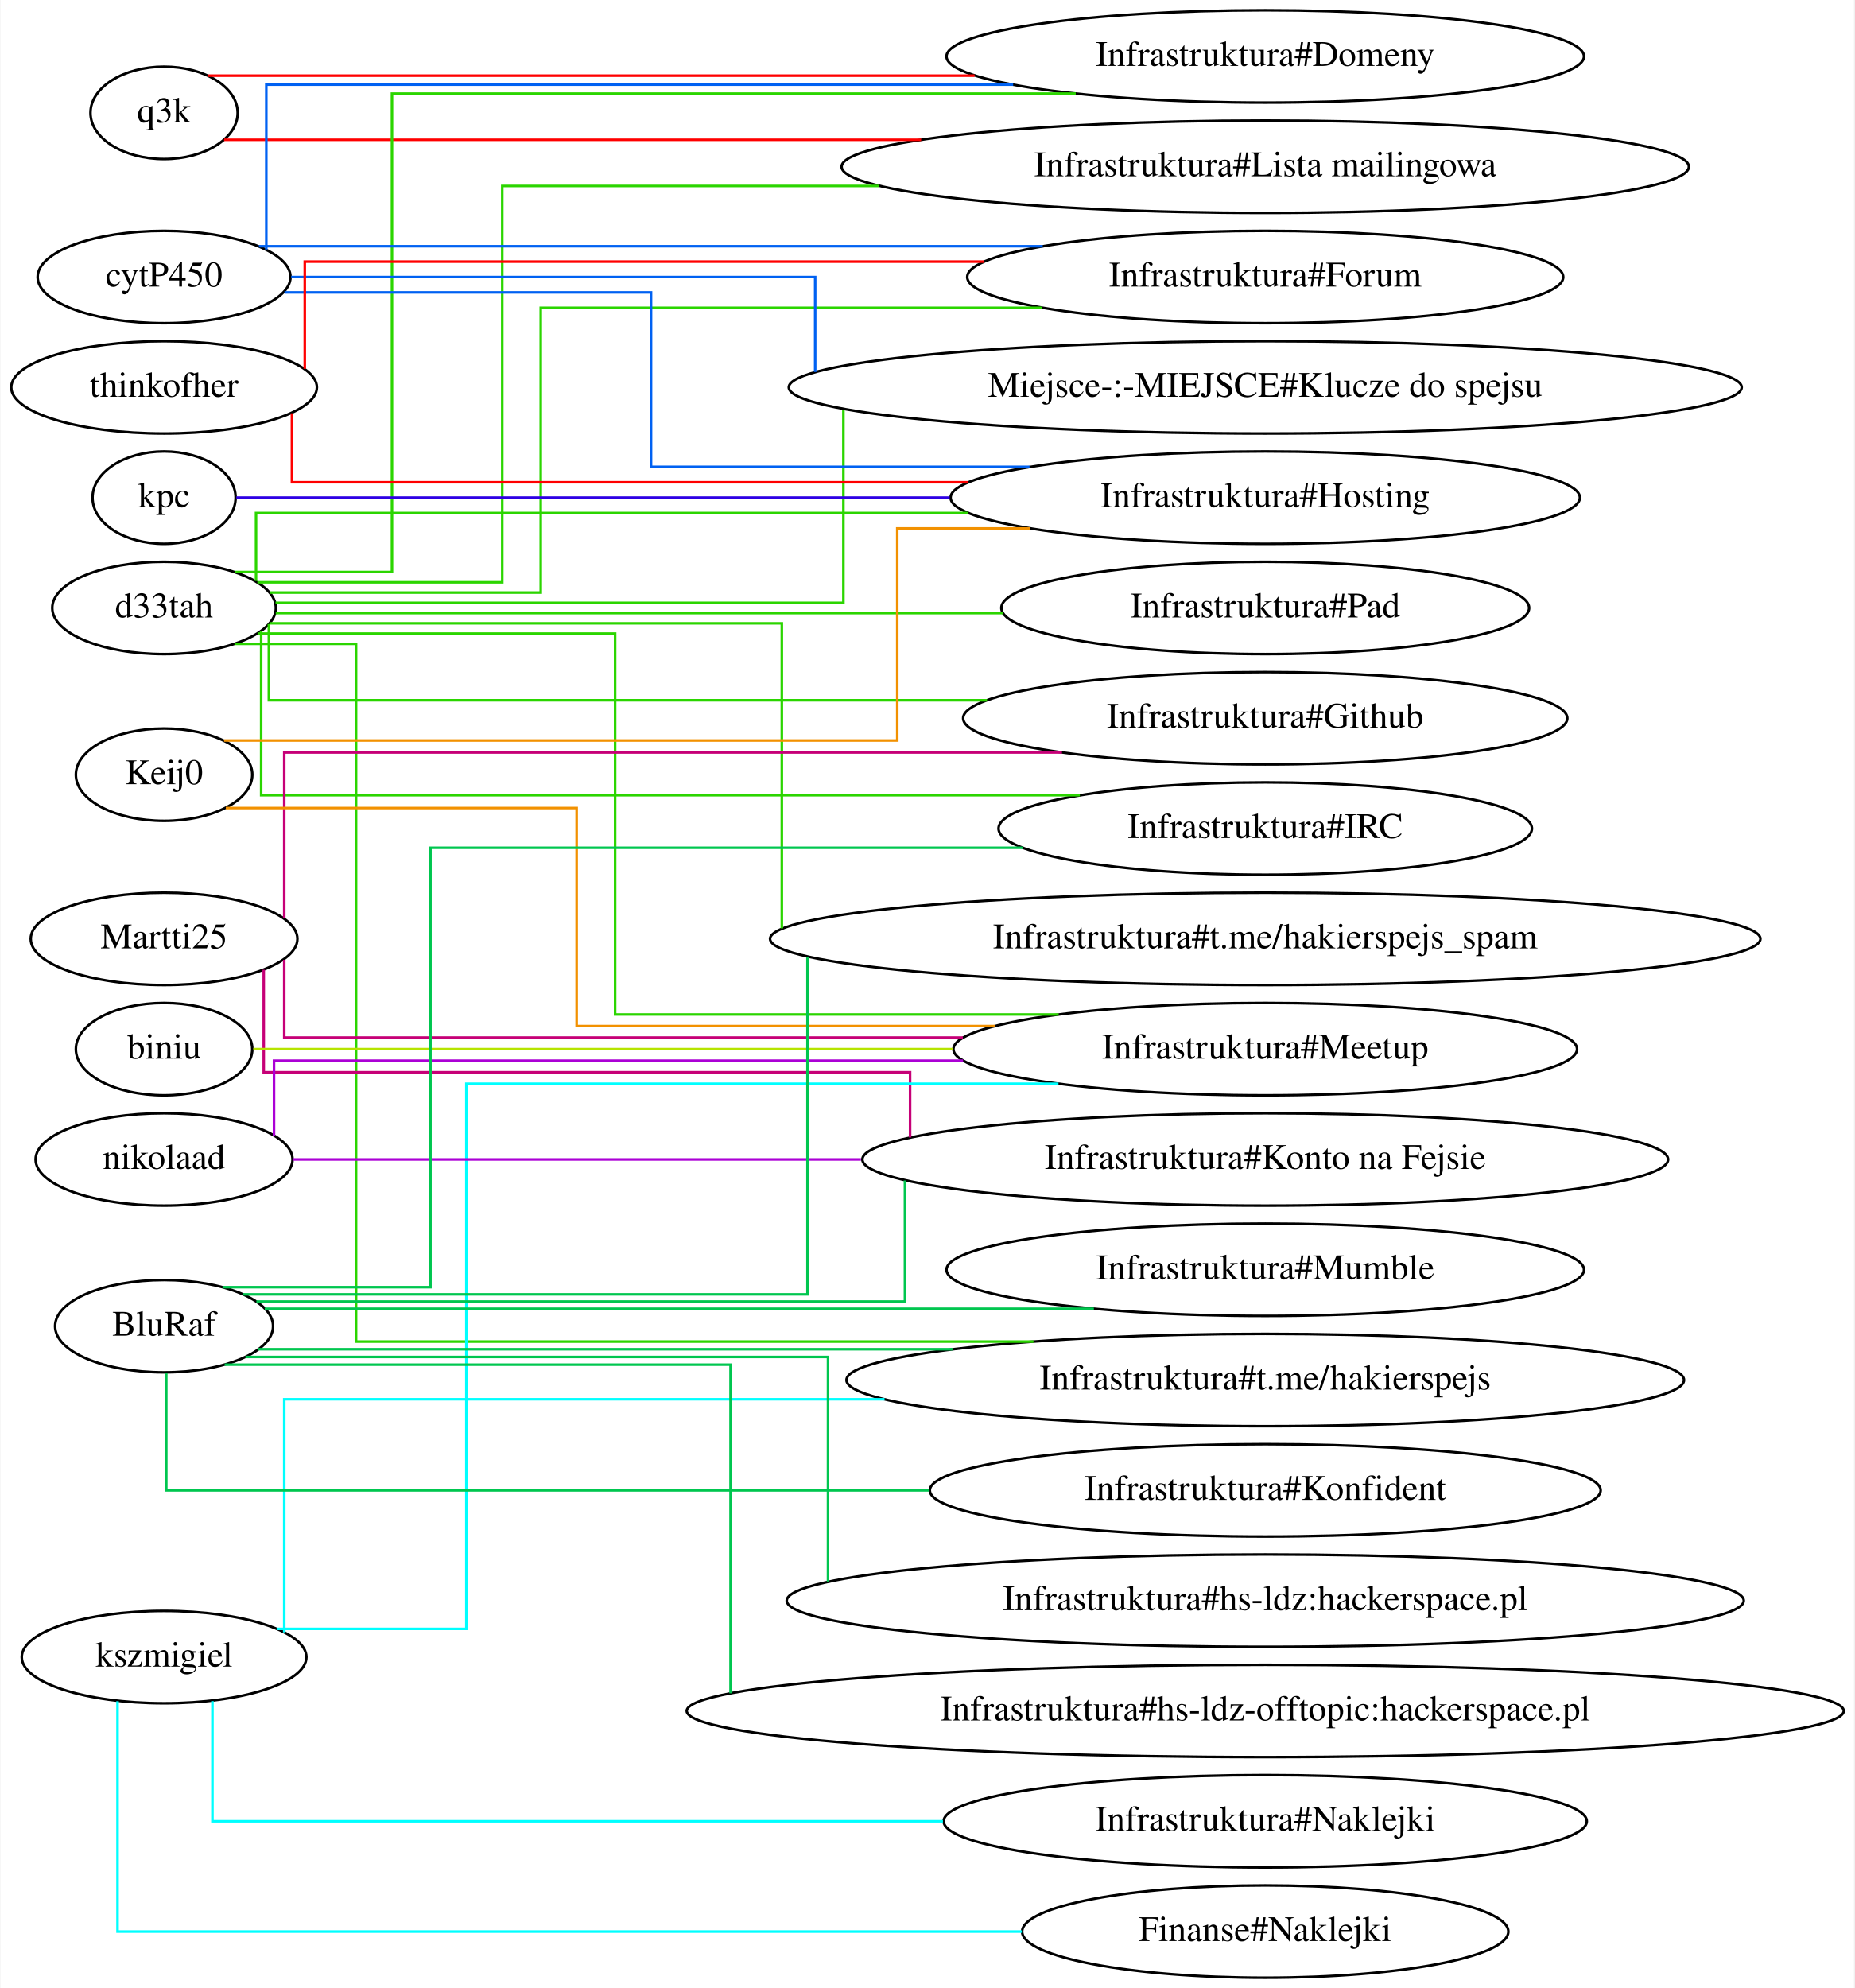
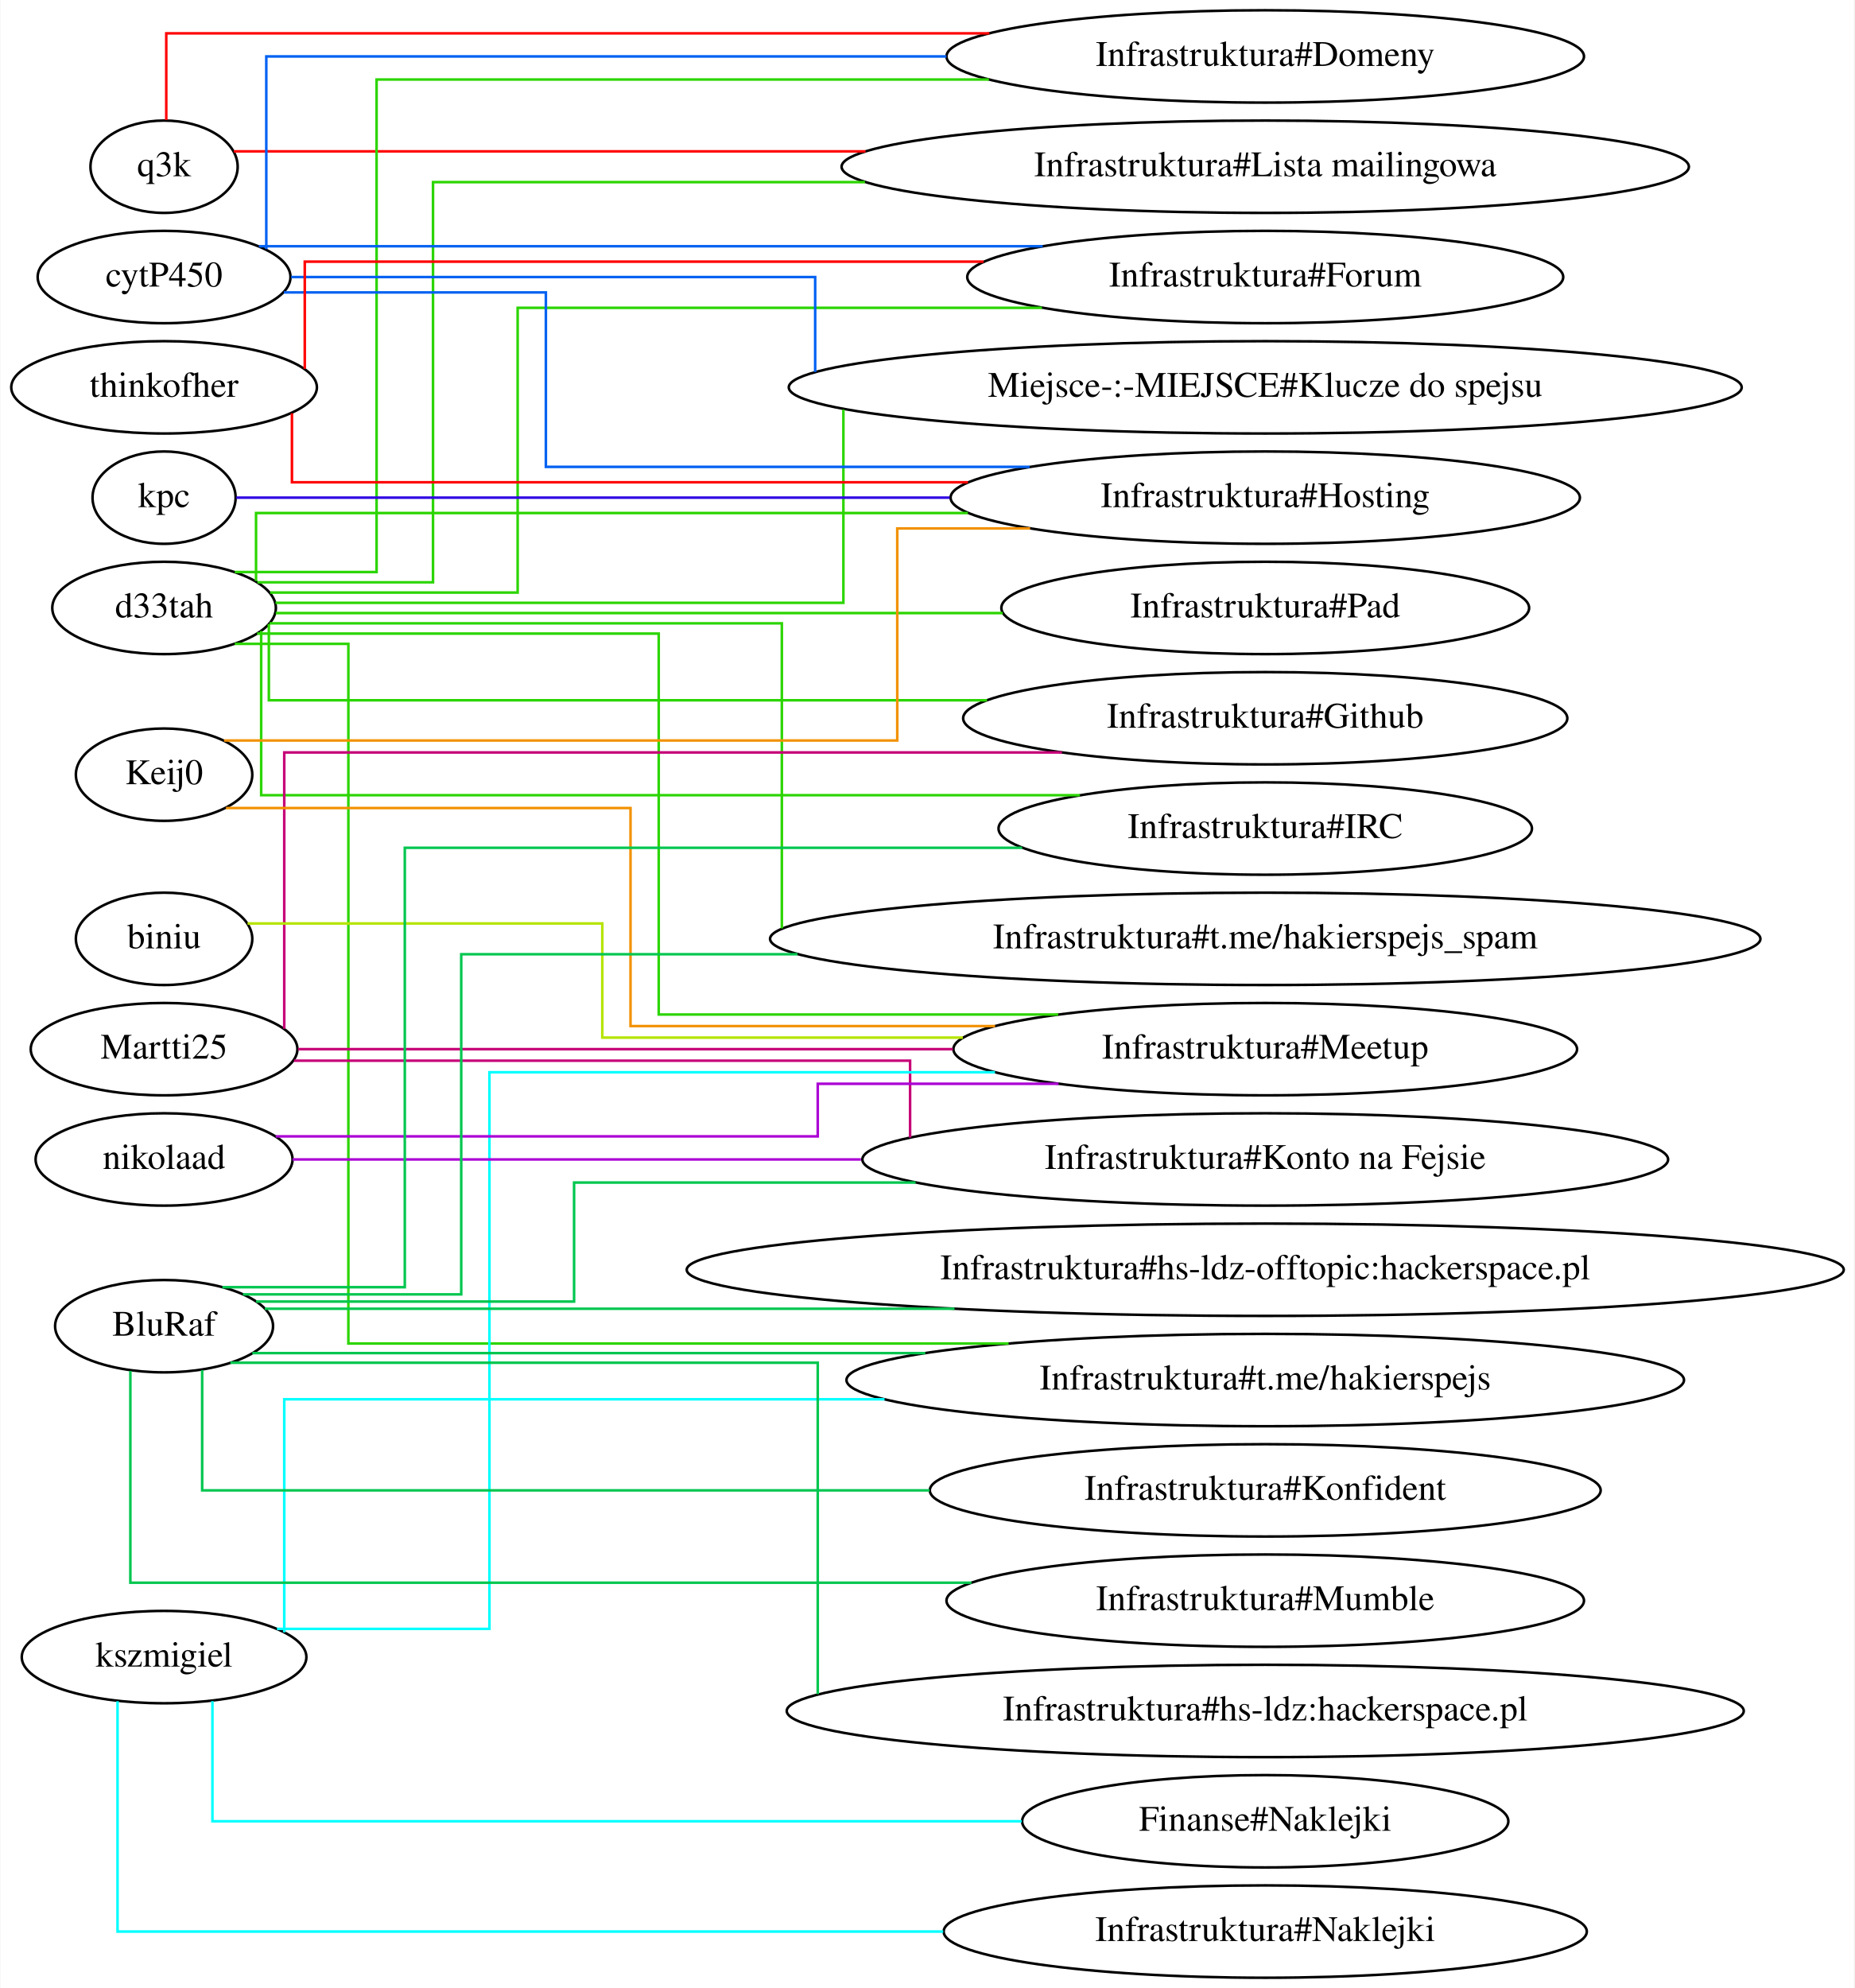
<svg xmlns="http://www.w3.org/2000/svg" width="723pt" height="775pt" viewBox="0.00 0.00 722.65 775.00">
  <g id="graph0" class="graph" transform="scale(1 1) rotate(0) translate(4 771)">
    <polygon fill="#ffffff" stroke="transparent" points="-4,4 -4,-771 718.649,-771 718.649,4 -4,4" />
    <g id="node1" class="node">
-       <ellipse fill="none" stroke="#000000" cx="59.795" cy="-727" rx="28.695" ry="18" />
-       <text text-anchor="middle" x="59.795" y="-723.3" font-family="Times,serif" font-size="14.00" fill="#000000">q3k</text>
+       <ellipse fill="none" stroke="#000000" cx="59.795" cy="-706" rx="28.695" ry="18" />
+       <text text-anchor="middle" x="59.795" y="-702.3" font-family="Times,serif" font-size="14.00" fill="#000000">q3k</text>
    </g>
    <g id="node2" class="node">
      <ellipse fill="none" stroke="#000000" cx="489.119" cy="-706" rx="165.171" ry="18" />
      <text text-anchor="middle" x="489.119" y="-702.3" font-family="Times,serif" font-size="14.00" fill="#000000">Infrastruktura#Lista mailingowa</text>
    </g>
    <g id="edge1" class="edge">
-       <path fill="none" stroke="#ff0000" d="M83.182,-716.5C133.927,-716.5 257.418,-716.5 354.969,-716.5" />
+       <path fill="none" stroke="#ff0000" d="M86.977,-712C135.915,-712 242.234,-712 333.265,-712" />
    </g>
    <g id="node3" class="node">
      <ellipse fill="none" stroke="#000000" cx="489.119" cy="-749" rx="124.278" ry="18" />
      <text text-anchor="middle" x="489.119" y="-745.3" font-family="Times,serif" font-size="14.00" fill="#000000">Infrastruktura#Domeny</text>
    </g>
    <g id="edge2" class="edge">
-       <path fill="none" stroke="#ff0000" d="M76.89,-741.5C126.172,-741.5 271.648,-741.5 375.806,-741.5" />
+       <path fill="none" stroke="#ff0000" d="M60.649,-724.187C60.649,-739.182 60.649,-758 60.649,-758 60.649,-758 254.63,-758 381.551,-758" />
    </g>
    <g id="node4" class="node">
      <ellipse fill="none" stroke="#000000" cx="59.795" cy="-534" rx="43.592" ry="18" />
      <text text-anchor="middle" x="59.795" y="-530.3" font-family="Times,serif" font-size="14.00" fill="#000000">d33tah</text>
    </g>
+     <g id="edge6" class="edge">
+       <path fill="none" stroke="#2bd500" d="M96.174,-544C126.458,-544 164.649,-544 164.649,-544 164.649,-544 164.649,-700 164.649,-700 164.649,-700 249.938,-700 333.062,-700" />
+     </g>
+     <g id="edge9" class="edge">
+       <path fill="none" stroke="#2bd500" d="M87.384,-548C111.487,-548 142.649,-548 142.649,-548 142.649,-548 142.649,-740 142.649,-740 142.649,-740 279.686,-740 381.393,-740" />
+     </g>
+     <g id="node5" class="node">
+       <ellipse fill="none" stroke="#000000" cx="489.119" cy="-663" rx="116.18" ry="18" />
+       <text text-anchor="middle" x="489.119" y="-659.3" font-family="Times,serif" font-size="14.00" fill="#000000">Infrastruktura#Forum</text>
+     </g>
    <g id="edge3" class="edge">
-       <path fill="none" stroke="#2bd500" d="M96.174,-544C135.202,-544 191.649,-544 191.649,-544 191.649,-544 191.649,-698.5 191.649,-698.5 191.649,-698.5 264.859,-698.5 338.641,-698.5" />
-     </g>
-     <g id="edge9" class="edge">
-       <path fill="none" stroke="#2bd500" d="M87.422,-548C113.505,-548 148.649,-548 148.649,-548 148.649,-548 148.649,-734.5 148.649,-734.5 148.649,-734.5 315.108,-734.5 415.243,-734.5" />
-     </g>
-     <g id="node5" class="node">
+       <path fill="none" stroke="#2bd500" d="M101.156,-540C141.762,-540 197.649,-540 197.649,-540 197.649,-540 197.649,-651 197.649,-651 197.649,-651 316.177,-651 402.064,-651" />
+     </g>
+     <g id="node6" class="node">
+       <ellipse fill="none" stroke="#000000" cx="489.119" cy="-491" rx="117.779" ry="18" />
+       <text text-anchor="middle" x="489.119" y="-487.3" font-family="Times,serif" font-size="14.00" fill="#000000">Infrastruktura#Github</text>
+     </g>
+     <g id="edge4" class="edge">
+       <path fill="none" stroke="#2bd500" d="M100.649,-527.729C100.649,-517.415 100.649,-498 100.649,-498 100.649,-498 265.716,-498 380.651,-498" />
+     </g>
+     <g id="node7" class="node">
+       <ellipse fill="none" stroke="#000000" cx="489.119" cy="-405" rx="193.066" ry="18" />
+       <text text-anchor="middle" x="489.119" y="-401.3" font-family="Times,serif" font-size="14.00" fill="#000000">Infrastruktura#t.me/hakierspejs_spam</text>
+     </g>
+     <g id="edge5" class="edge">
+       <path fill="none" stroke="#2bd500" d="M100.925,-528C169.716,-528 300.649,-528 300.649,-528 300.649,-528 300.649,-430.435 300.649,-409.092" />
+     </g>
+     <g id="node8" class="node">
+       <ellipse fill="none" stroke="#000000" cx="489.119" cy="-577" rx="122.678" ry="18" />
+       <text text-anchor="middle" x="489.119" y="-573.3" font-family="Times,serif" font-size="14.00" fill="#000000">Infrastruktura#Hosting</text>
+     </g>
+     <g id="edge7" class="edge">
+       <path fill="none" stroke="#2bd500" d="M95.649,-544.504C95.649,-555.443 95.649,-571 95.649,-571 95.649,-571 257.13,-571 373.193,-571" />
+     </g>
+     <g id="node9" class="node">
+       <ellipse fill="none" stroke="#000000" cx="489.119" cy="-233" rx="163.271" ry="18" />
+       <text text-anchor="middle" x="489.119" y="-229.3" font-family="Times,serif" font-size="14.00" fill="#000000">Infrastruktura#t.me/hakierspejs</text>
+     </g>
+     <g id="edge8" class="edge">
+       <path fill="none" stroke="#2bd500" d="M87.37,-520C107.633,-520 131.649,-520 131.649,-520 131.649,-520 131.649,-247.25 131.649,-247.25 131.649,-247.25 283.317,-247.25 389.069,-247.25" />
+     </g>
+     <g id="node10" class="node">
      <ellipse fill="none" stroke="#000000" cx="489.119" cy="-448" rx="103.981" ry="18" />
      <text text-anchor="middle" x="489.119" y="-444.3" font-family="Times,serif" font-size="14.00" fill="#000000">Infrastruktura#IRC</text>
    </g>
-     <g id="edge4" class="edge">
+     <g id="edge10" class="edge">
      <path fill="none" stroke="#2bd500" d="M97.649,-525.049C97.649,-505.556 97.649,-461 97.649,-461 97.649,-461 303.748,-461 416.861,-461" />
    </g>
-     <g id="node6" class="node">
+     <g id="node11" class="node">
      <ellipse fill="none" stroke="#000000" cx="489.119" cy="-620" rx="185.767" ry="18" />
      <text text-anchor="middle" x="489.119" y="-616.3" font-family="Times,serif" font-size="14.00" fill="#000000">Miejsce-:-MIEJSCE#Klucze do spejsu</text>
    </g>
-     <g id="edge5" class="edge">
+     <g id="edge11" class="edge">
      <path fill="none" stroke="#2bd500" d="M103.234,-536C178.372,-536 324.649,-536 324.649,-536 324.649,-536 324.649,-589.865 324.649,-611.327" />
    </g>
-     <g id="node7" class="node">
+     <g id="node12" class="node">
      <ellipse fill="none" stroke="#000000" cx="489.119" cy="-362" rx="121.578" ry="18" />
      <text text-anchor="middle" x="489.119" y="-358.3" font-family="Times,serif" font-size="14.00" fill="#000000">Infrastruktura#Meetup</text>
    </g>
-     <g id="edge6" class="edge">
-       <path fill="none" stroke="#2bd500" d="M96.232,-524C147.741,-524 235.649,-524 235.649,-524 235.649,-524 235.649,-375.5 235.649,-375.5 235.649,-375.5 334.352,-375.5 408.572,-375.5" />
-     </g>
-     <g id="node8" class="node">
+     <g id="edge12" class="edge">
+       <path fill="none" stroke="#2bd500" d="M96.069,-524C151.935,-524 252.649,-524 252.649,-524 252.649,-524 252.649,-375.5 252.649,-375.5 252.649,-375.5 339.898,-375.5 408.401,-375.5" />
+     </g>
+     <g id="node13" class="node">
      <ellipse fill="none" stroke="#000000" cx="489.119" cy="-534" rx="102.882" ry="18" />
      <text text-anchor="middle" x="489.119" y="-530.3" font-family="Times,serif" font-size="14.00" fill="#000000">Infrastruktura#Pad</text>
    </g>
-     <g id="edge7" class="edge">
+     <g id="edge13" class="edge">
      <path fill="none" stroke="#2bd500" d="M103.323,-532C169.302,-532 296.487,-532 386.772,-532" />
-     </g>
-     <g id="node9" class="node">
-       <ellipse fill="none" stroke="#000000" cx="489.119" cy="-577" rx="122.678" ry="18" />
-       <text text-anchor="middle" x="489.119" y="-573.3" font-family="Times,serif" font-size="14.00" fill="#000000">Infrastruktura#Hosting</text>
-     </g>
-     <g id="edge8" class="edge">
-       <path fill="none" stroke="#2bd500" d="M95.649,-544.504C95.649,-555.443 95.649,-571 95.649,-571 95.649,-571 257.13,-571 373.193,-571" />
-     </g>
-     <g id="node10" class="node">
-       <ellipse fill="none" stroke="#000000" cx="489.119" cy="-663" rx="116.18" ry="18" />
-       <text text-anchor="middle" x="489.119" y="-659.3" font-family="Times,serif" font-size="14.00" fill="#000000">Infrastruktura#Forum</text>
-     </g>
-     <g id="edge10" class="edge">
-       <path fill="none" stroke="#2bd500" d="M101.093,-540C144.529,-540 206.649,-540 206.649,-540 206.649,-540 206.649,-651 206.649,-651 206.649,-651 319.068,-651 402.064,-651" />
-     </g>
-     <g id="node11" class="node">
-       <ellipse fill="none" stroke="#000000" cx="489.119" cy="-491" rx="117.779" ry="18" />
-       <text text-anchor="middle" x="489.119" y="-487.3" font-family="Times,serif" font-size="14.00" fill="#000000">Infrastruktura#Github</text>
-     </g>
-     <g id="edge11" class="edge">
-       <path fill="none" stroke="#2bd500" d="M100.649,-527.729C100.649,-517.415 100.649,-498 100.649,-498 100.649,-498 265.716,-498 380.651,-498" />
-     </g>
-     <g id="node12" class="node">
-       <ellipse fill="none" stroke="#000000" cx="489.119" cy="-405" rx="193.066" ry="18" />
-       <text text-anchor="middle" x="489.119" y="-401.3" font-family="Times,serif" font-size="14.00" fill="#000000">Infrastruktura#t.me/hakierspejs_spam</text>
-     </g>
-     <g id="edge12" class="edge">
-       <path fill="none" stroke="#2bd500" d="M100.925,-528C169.716,-528 300.649,-528 300.649,-528 300.649,-528 300.649,-430.435 300.649,-409.092" />
-     </g>
-     <g id="node13" class="node">
-       <ellipse fill="none" stroke="#000000" cx="489.119" cy="-233" rx="163.271" ry="18" />
-       <text text-anchor="middle" x="489.119" y="-229.3" font-family="Times,serif" font-size="14.00" fill="#000000">Infrastruktura#t.me/hakierspejs</text>
-     </g>
-     <g id="edge13" class="edge">
-       <path fill="none" stroke="#2bd500" d="M87.243,-520C108.606,-520 134.649,-520 134.649,-520 134.649,-520 134.649,-248 134.649,-248 134.649,-248 293.734,-248 398.755,-248" />
    </g>
    <g id="node14" class="node">
      <ellipse fill="none" stroke="#000000" cx="59.795" cy="-663" rx="49.291" ry="18" />
      <text text-anchor="middle" x="59.795" y="-659.3" font-family="Times,serif" font-size="14.00" fill="#000000">cytP450</text>
    </g>
+     <g id="edge17" class="edge">
+       <path fill="none" stroke="#0061f2" d="M99.649,-673.892C99.649,-697.033 99.649,-749 99.649,-749 99.649,-749 250.837,-749 364.818,-749" />
+     </g>
    <g id="edge16" class="edge">
-       <path fill="none" stroke="#0061f2" d="M99.649,-673.746C99.649,-694.484 99.649,-738 99.649,-738 99.649,-738 275.462,-738 390.84,-738" />
+       <path fill="none" stroke="#0061f2" d="M96.77,-675C164.196,-675 308.786,-675 402.353,-675" />
+     </g>
+     <g id="edge15" class="edge">
+       <path fill="none" stroke="#0061f2" d="M106.485,-657C150.139,-657 208.649,-657 208.649,-657 208.649,-657 208.649,-589 208.649,-589 208.649,-589 315.486,-589 397.283,-589" />
    </g>
    <g id="edge14" class="edge">
      <path fill="none" stroke="#0061f2" d="M109.343,-663C183.219,-663 313.649,-663 313.649,-663 313.649,-663 313.649,-637.794 313.649,-625.979" />
    </g>
-     <g id="edge15" class="edge">
-       <path fill="none" stroke="#0061f2" d="M106.725,-657C162.946,-657 249.649,-657 249.649,-657 249.649,-657 249.649,-589 249.649,-589 249.649,-589 329.687,-589 397.219,-589" />
-     </g>
-     <g id="edge17" class="edge">
-       <path fill="none" stroke="#0061f2" d="M96.77,-675C164.196,-675 308.786,-675 402.353,-675" />
-     </g>
    <g id="node15" class="node">
-       <ellipse fill="none" stroke="#000000" cx="59.795" cy="-405" rx="51.991" ry="18" />
-       <text text-anchor="middle" x="59.795" y="-401.3" font-family="Times,serif" font-size="14.00" fill="#000000">Martti25</text>
+       <ellipse fill="none" stroke="#000000" cx="59.795" cy="-362" rx="51.991" ry="18" />
+       <text text-anchor="middle" x="59.795" y="-358.3" font-family="Times,serif" font-size="14.00" fill="#000000">Martti25</text>
    </g>
    <g id="edge19" class="edge">
-       <path fill="none" stroke="#c60077" d="M106.649,-396.835C106.649,-385.534 106.649,-366.5 106.649,-366.5 106.649,-366.5 258.866,-366.5 371.245,-366.5" />
+       <path fill="none" stroke="#c60077" d="M106.649,-369.95C106.649,-396.083 106.649,-477.667 106.649,-477.667 106.649,-477.667 297.844,-477.667 409.871,-477.667" />
    </g>
    <g id="edge20" class="edge">
-       <path fill="none" stroke="#c60077" d="M106.649,-413.054C106.649,-431.974 106.649,-477.667 106.649,-477.667 106.649,-477.667 297.844,-477.667 409.871,-477.667" />
+       <path fill="none" stroke="#c60077" d="M112.009,-362C175.027,-362 283.027,-362 367.341,-362" />
    </g>
    <g id="node16" class="node">
      <ellipse fill="none" stroke="#000000" cx="489.119" cy="-319" rx="157.072" ry="18" />
      <text text-anchor="middle" x="489.119" y="-315.3" font-family="Times,serif" font-size="14.00" fill="#000000">Infrastruktura#Konto na Fejsie</text>
    </g>
    <g id="edge18" class="edge">
-       <path fill="none" stroke="#c60077" d="M98.649,-392.94C98.649,-377.578 98.649,-353 98.649,-353 98.649,-353 350.649,-353 350.649,-353 350.649,-353 350.649,-337.652 350.649,-327.58" />
+       <path fill="none" stroke="#c60077" d="M110.458,-357.5C193.79,-357.5 350.649,-357.5 350.649,-357.5 350.649,-357.5 350.649,-338.887 350.649,-327.544" />
    </g>
    <g id="node17" class="node">
-       <ellipse fill="none" stroke="#000000" cx="59.795" cy="-362" rx="34.394" ry="18" />
-       <text text-anchor="middle" x="59.795" y="-358.3" font-family="Times,serif" font-size="14.00" fill="#000000">biniu</text>
+       <ellipse fill="none" stroke="#000000" cx="59.795" cy="-405" rx="34.394" ry="18" />
+       <text text-anchor="middle" x="59.795" y="-401.3" font-family="Times,serif" font-size="14.00" fill="#000000">biniu</text>
    </g>
    <g id="edge21" class="edge">
-       <path fill="none" stroke="#b6e400" d="M94.564,-362C153.254,-362 274.638,-362 367.364,-362" />
+       <path fill="none" stroke="#b6e400" d="M92.333,-411C141.905,-411 230.649,-411 230.649,-411 230.649,-411 230.649,-366.5 230.649,-366.5 230.649,-366.5 303.061,-366.5 371.23,-366.5" />
    </g>
    <g id="node18" class="node">
      <ellipse fill="none" stroke="#000000" cx="59.795" cy="-125" rx="55.491" ry="18" />
      <text text-anchor="middle" x="59.795" y="-121.3" font-family="Times,serif" font-size="14.00" fill="#000000">kszmigiel</text>
    </g>
    <g id="edge23" class="edge">
-       <path fill="none" stroke="#00ffff" d="M103.679,-136C137.187,-136 177.649,-136 177.649,-136 177.649,-136 177.649,-348.5 177.649,-348.5 177.649,-348.5 316.216,-348.5 408.503,-348.5" />
+       <path fill="none" stroke="#00ffff" d="M106.649,-134.636C106.649,-159.791 106.649,-225.5 106.649,-225.5 106.649,-225.5 233.189,-225.5 340.699,-225.5" />
+     </g>
+     <g id="edge25" class="edge">
+       <path fill="none" stroke="#00ffff" d="M103.806,-136C140.445,-136 186.649,-136 186.649,-136 186.649,-136 186.649,-353 186.649,-353 186.649,-353 296.462,-353 383.755,-353" />
+     </g>
+     <g id="node19" class="node">
+       <ellipse fill="none" stroke="#000000" cx="489.119" cy="-61" rx="94.783" ry="18" />
+       <text text-anchor="middle" x="489.119" y="-57.3" font-family="Times,serif" font-size="14.00" fill="#000000">Finanse#Naklejki</text>
    </g>
    <g id="edge22" class="edge">
-       <path fill="none" stroke="#00ffff" d="M106.649,-134.636C106.649,-159.791 106.649,-225.5 106.649,-225.5 106.649,-225.5 233.189,-225.5 340.699,-225.5" />
-     </g>
-     <g id="node19" class="node">
-       <ellipse fill="none" stroke="#000000" cx="489.119" cy="-61" rx="125.378" ry="18" />
-       <text text-anchor="middle" x="489.119" y="-57.3" font-family="Times,serif" font-size="14.00" fill="#000000">Infrastruktura#Naklejki</text>
+       <path fill="none" stroke="#00ffff" d="M78.649,-107.849C78.649,-88.892 78.649,-61 78.649,-61 78.649,-61 272.936,-61 394.176,-61" />
+     </g>
+     <g id="node20" class="node">
+       <ellipse fill="none" stroke="#000000" cx="489.119" cy="-18" rx="125.378" ry="18" />
+       <text text-anchor="middle" x="489.119" y="-14.3" font-family="Times,serif" font-size="14.00" fill="#000000">Infrastruktura#Naklejki</text>
    </g>
    <g id="edge24" class="edge">
-       <path fill="none" stroke="#00ffff" d="M78.649,-107.849C78.649,-88.892 78.649,-61 78.649,-61 78.649,-61 242.769,-61 363.455,-61" />
-     </g>
-     <g id="node20" class="node">
-       <ellipse fill="none" stroke="#000000" cx="489.119" cy="-18" rx="94.783" ry="18" />
-       <text text-anchor="middle" x="489.119" y="-14.3" font-family="Times,serif" font-size="14.00" fill="#000000">Finanse#Naklejki</text>
-     </g>
-     <g id="edge25" class="edge">
-       <path fill="none" stroke="#00ffff" d="M41.649,-107.809C41.649,-77.562 41.649,-18 41.649,-18 41.649,-18 262.872,-18 394.223,-18" />
+       <path fill="none" stroke="#00ffff" d="M41.649,-107.809C41.649,-77.562 41.649,-18 41.649,-18 41.649,-18 231.217,-18 363.581,-18" />
    </g>
    <g id="node21" class="node">
      <ellipse fill="none" stroke="#000000" cx="59.795" cy="-319" rx="50.091" ry="18" />
      <text text-anchor="middle" x="59.795" y="-315.3" font-family="Times,serif" font-size="14.00" fill="#000000">nikolaad</text>
    </g>
+     <g id="edge27" class="edge">
+       <path fill="none" stroke="#ab00d5" d="M103.316,-328C176.106,-328 314.649,-328 314.649,-328 314.649,-328 314.649,-348.5 314.649,-348.5 314.649,-348.5 362.809,-348.5 408.524,-348.5" />
+     </g>
    <g id="edge26" class="edge">
-       <path fill="none" stroke="#ab00d5" d="M102.649,-328.32C102.649,-339.714 102.649,-357.5 102.649,-357.5 102.649,-357.5 257.651,-357.5 371.329,-357.5" />
-     </g>
-     <g id="edge27" class="edge">
      <path fill="none" stroke="#ab00d5" d="M109.884,-319C164.076,-319 253.241,-319 331.5,-319" />
    </g>
    <g id="node22" class="node">
      <ellipse fill="none" stroke="#000000" cx="59.795" cy="-469" rx="34.394" ry="18" />
      <text text-anchor="middle" x="59.795" y="-465.3" font-family="Times,serif" font-size="14.00" fill="#000000">Keij0</text>
    </g>
-     <g id="edge29" class="edge">
-       <path fill="none" stroke="#f29100" d="M83.876,-456C128.749,-456 220.649,-456 220.649,-456 220.649,-456 220.649,-371 220.649,-371 220.649,-371 308.57,-371 383.784,-371" />
-     </g>
    <g id="edge28" class="edge">
      <path fill="none" stroke="#f29100" d="M83.187,-482.333C151.458,-482.333 345.649,-482.333 345.649,-482.333 345.649,-482.333 345.649,-565 345.649,-565 345.649,-565 369.327,-565 397.445,-565" />
+     </g>
+     <g id="edge29" class="edge">
+       <path fill="none" stroke="#f29100" d="M83.944,-456C133.412,-456 241.649,-456 241.649,-456 241.649,-456 241.649,-371 241.649,-371 241.649,-371 316.456,-371 383.811,-371" />
    </g>
    <g id="node23" class="node">
      <ellipse fill="none" stroke="#000000" cx="59.795" cy="-254" rx="42.494" ry="18" />
      <text text-anchor="middle" x="59.795" y="-250.3" font-family="Times,serif" font-size="14.00" fill="#000000">BluRaf</text>
    </g>
    <g id="edge31" class="edge">
-       <path fill="none" stroke="#00c64f" d="M82.586,-269.2C113.157,-269.2 163.649,-269.2 163.649,-269.2 163.649,-269.2 163.649,-440.5 163.649,-440.5 163.649,-440.5 298.447,-440.5 394.543,-440.5" />
+       <path fill="none" stroke="#00c64f" d="M90.537,-266.4C124.86,-266.4 175.649,-266.4 175.649,-266.4 175.649,-266.4 175.649,-399 175.649,-399 175.649,-399 237.811,-399 306.773,-399" />
    </g>
    <g id="edge34" class="edge">
-       <path fill="none" stroke="#00c64f" d="M90.554,-266.4C157.54,-266.4 310.649,-266.4 310.649,-266.4 310.649,-266.4 310.649,-369.692 310.649,-397.936" />
-     </g>
-     <g id="edge36" class="edge">
-       <path fill="none" stroke="#00c64f" d="M96.399,-245C155.712,-245 275.428,-245 367.173,-245" />
+       <path fill="none" stroke="#00c64f" d="M94.202,-243.5C150.513,-243.5 265.228,-243.5 356.578,-243.5" />
+     </g>
+     <g id="edge35" class="edge">
+       <path fill="none" stroke="#00c64f" d="M82.514,-269.2C110.291,-269.2 153.649,-269.2 153.649,-269.2 153.649,-269.2 153.649,-440.5 153.649,-440.5 153.649,-440.5 295.13,-440.5 394.332,-440.5" />
+     </g>
+     <g id="edge30" class="edge">
+       <path fill="none" stroke="#00c64f" d="M95.669,-263.6C142.8,-263.6 219.649,-263.6 219.649,-263.6 219.649,-263.6 219.649,-310 219.649,-310 219.649,-310 285.968,-310 352.805,-310" />
+     </g>
+     <g id="node24" class="node">
+       <ellipse fill="none" stroke="#000000" cx="489.119" cy="-104" rx="186.567" ry="18" />
+       <text text-anchor="middle" x="489.119" y="-100.3" font-family="Times,serif" font-size="14.00" fill="#000000">Infrastruktura#hs-ldz:hackerspace.pl</text>
+     </g>
+     <g id="edge32" class="edge">
+       <path fill="none" stroke="#00c64f" d="M85.634,-239.75C150.425,-239.75 314.649,-239.75 314.649,-239.75 314.649,-239.75 314.649,-137.664 314.649,-110.547" />
+     </g>
+     <g id="node25" class="node">
+       <ellipse fill="none" stroke="#000000" cx="489.119" cy="-276" rx="225.56" ry="18" />
+       <text text-anchor="middle" x="489.119" y="-272.3" font-family="Times,serif" font-size="14.00" fill="#000000">Infrastruktura#hs-ldz-offtopic:hackerspace.pl</text>
    </g>
    <g id="edge33" class="edge">
-       <path fill="none" stroke="#00c64f" d="M95.794,-263.6C173.227,-263.6 348.649,-263.6 348.649,-263.6 348.649,-263.6 348.649,-295.415 348.649,-310.825" />
-     </g>
-     <g id="node24" class="node">
-       <ellipse fill="none" stroke="#000000" cx="489.119" cy="-104" rx="225.56" ry="18" />
-       <text text-anchor="middle" x="489.119" y="-100.3" font-family="Times,serif" font-size="14.00" fill="#000000">Infrastruktura#hs-ldz-offtopic:hackerspace.pl</text>
-     </g>
-     <g id="edge30" class="edge">
-       <path fill="none" stroke="#00c64f" d="M83.43,-239C140.405,-239 280.649,-239 280.649,-239 280.649,-239 280.649,-138.391 280.649,-110.88" />
-     </g>
-     <g id="node25" class="node">
-       <ellipse fill="none" stroke="#000000" cx="489.119" cy="-276" rx="124.278" ry="18" />
-       <text text-anchor="middle" x="489.119" y="-272.3" font-family="Times,serif" font-size="14.00" fill="#000000">Infrastruktura#Mumble</text>
-     </g>
-     <g id="edge32" class="edge">
-       <path fill="none" stroke="#00c64f" d="M99.032,-260.8C172.517,-260.8 331.633,-260.8 422.305,-260.8" />
+       <path fill="none" stroke="#00c64f" d="M99.032,-260.8C159.373,-260.8 277.45,-260.8 367.961,-260.8" />
    </g>
    <g id="node26" class="node">
      <ellipse fill="none" stroke="#000000" cx="489.119" cy="-190" rx="130.777" ry="18" />
      <text text-anchor="middle" x="489.119" y="-186.3" font-family="Times,serif" font-size="14.00" fill="#000000">Infrastruktura#Konfident</text>
    </g>
-     <g id="edge35" class="edge">
-       <path fill="none" stroke="#00c64f" d="M60.649,-235.831C60.649,-216.91 60.649,-190 60.649,-190 60.649,-190 232.231,-190 358.236,-190" />
+     <g id="edge36" class="edge">
+       <path fill="none" stroke="#00c64f" d="M74.649,-236.849C74.649,-217.892 74.649,-190 74.649,-190 74.649,-190 236.805,-190 358.263,-190" />
    </g>
    <g id="node27" class="node">
-       <ellipse fill="none" stroke="#000000" cx="489.119" cy="-147" rx="186.567" ry="18" />
-       <text text-anchor="middle" x="489.119" y="-143.3" font-family="Times,serif" font-size="14.00" fill="#000000">Infrastruktura#hs-ldz:hackerspace.pl</text>
+       <ellipse fill="none" stroke="#000000" cx="489.119" cy="-147" rx="124.278" ry="18" />
+       <text text-anchor="middle" x="489.119" y="-143.3" font-family="Times,serif" font-size="14.00" fill="#000000">Infrastruktura#Mumble</text>
    </g>
    <g id="edge37" class="edge">
-       <path fill="none" stroke="#00c64f" d="M91.535,-242C160.657,-242 318.649,-242 318.649,-242 318.649,-242 318.649,-176.85 318.649,-154.454" />
+       <path fill="none" stroke="#00c64f" d="M46.649,-236.581C46.649,-207.931 46.649,-154 46.649,-154 46.649,-154 243.495,-154 374.597,-154" />
    </g>
    <g id="node28" class="node">
      <ellipse fill="none" stroke="#000000" cx="59.795" cy="-577" rx="27.895" ry="18" />
      <text text-anchor="middle" x="59.795" y="-573.3" font-family="Times,serif" font-size="14.00" fill="#000000">kpc</text>
    </g>
    <g id="edge38" class="edge">
      <path fill="none" stroke="#2e00e4" d="M87.964,-577C143.462,-577 269.905,-577 366.11,-577" />
    </g>
    <g id="node29" class="node">
      <ellipse fill="none" stroke="#000000" cx="59.795" cy="-620" rx="59.59" ry="18" />
      <text text-anchor="middle" x="59.795" y="-616.3" font-family="Times,serif" font-size="14.00" fill="#000000">thinkofher</text>
    </g>
+     <g id="edge40" class="edge">
+       <path fill="none" stroke="#ff0000" d="M114.649,-627.23C114.649,-640.86 114.649,-669 114.649,-669 114.649,-669 268.801,-669 379.296,-669" />
+     </g>
    <g id="edge39" class="edge">
      <path fill="none" stroke="#ff0000" d="M109.649,-609.89C109.649,-598.935 109.649,-583 109.649,-583 109.649,-583 261.609,-583 373.204,-583" />
    </g>
-     <g id="edge40" class="edge">
-       <path fill="none" stroke="#ff0000" d="M114.649,-627.23C114.649,-640.86 114.649,-669 114.649,-669 114.649,-669 268.801,-669 379.296,-669" />
-     </g>
  </g>
</svg>
